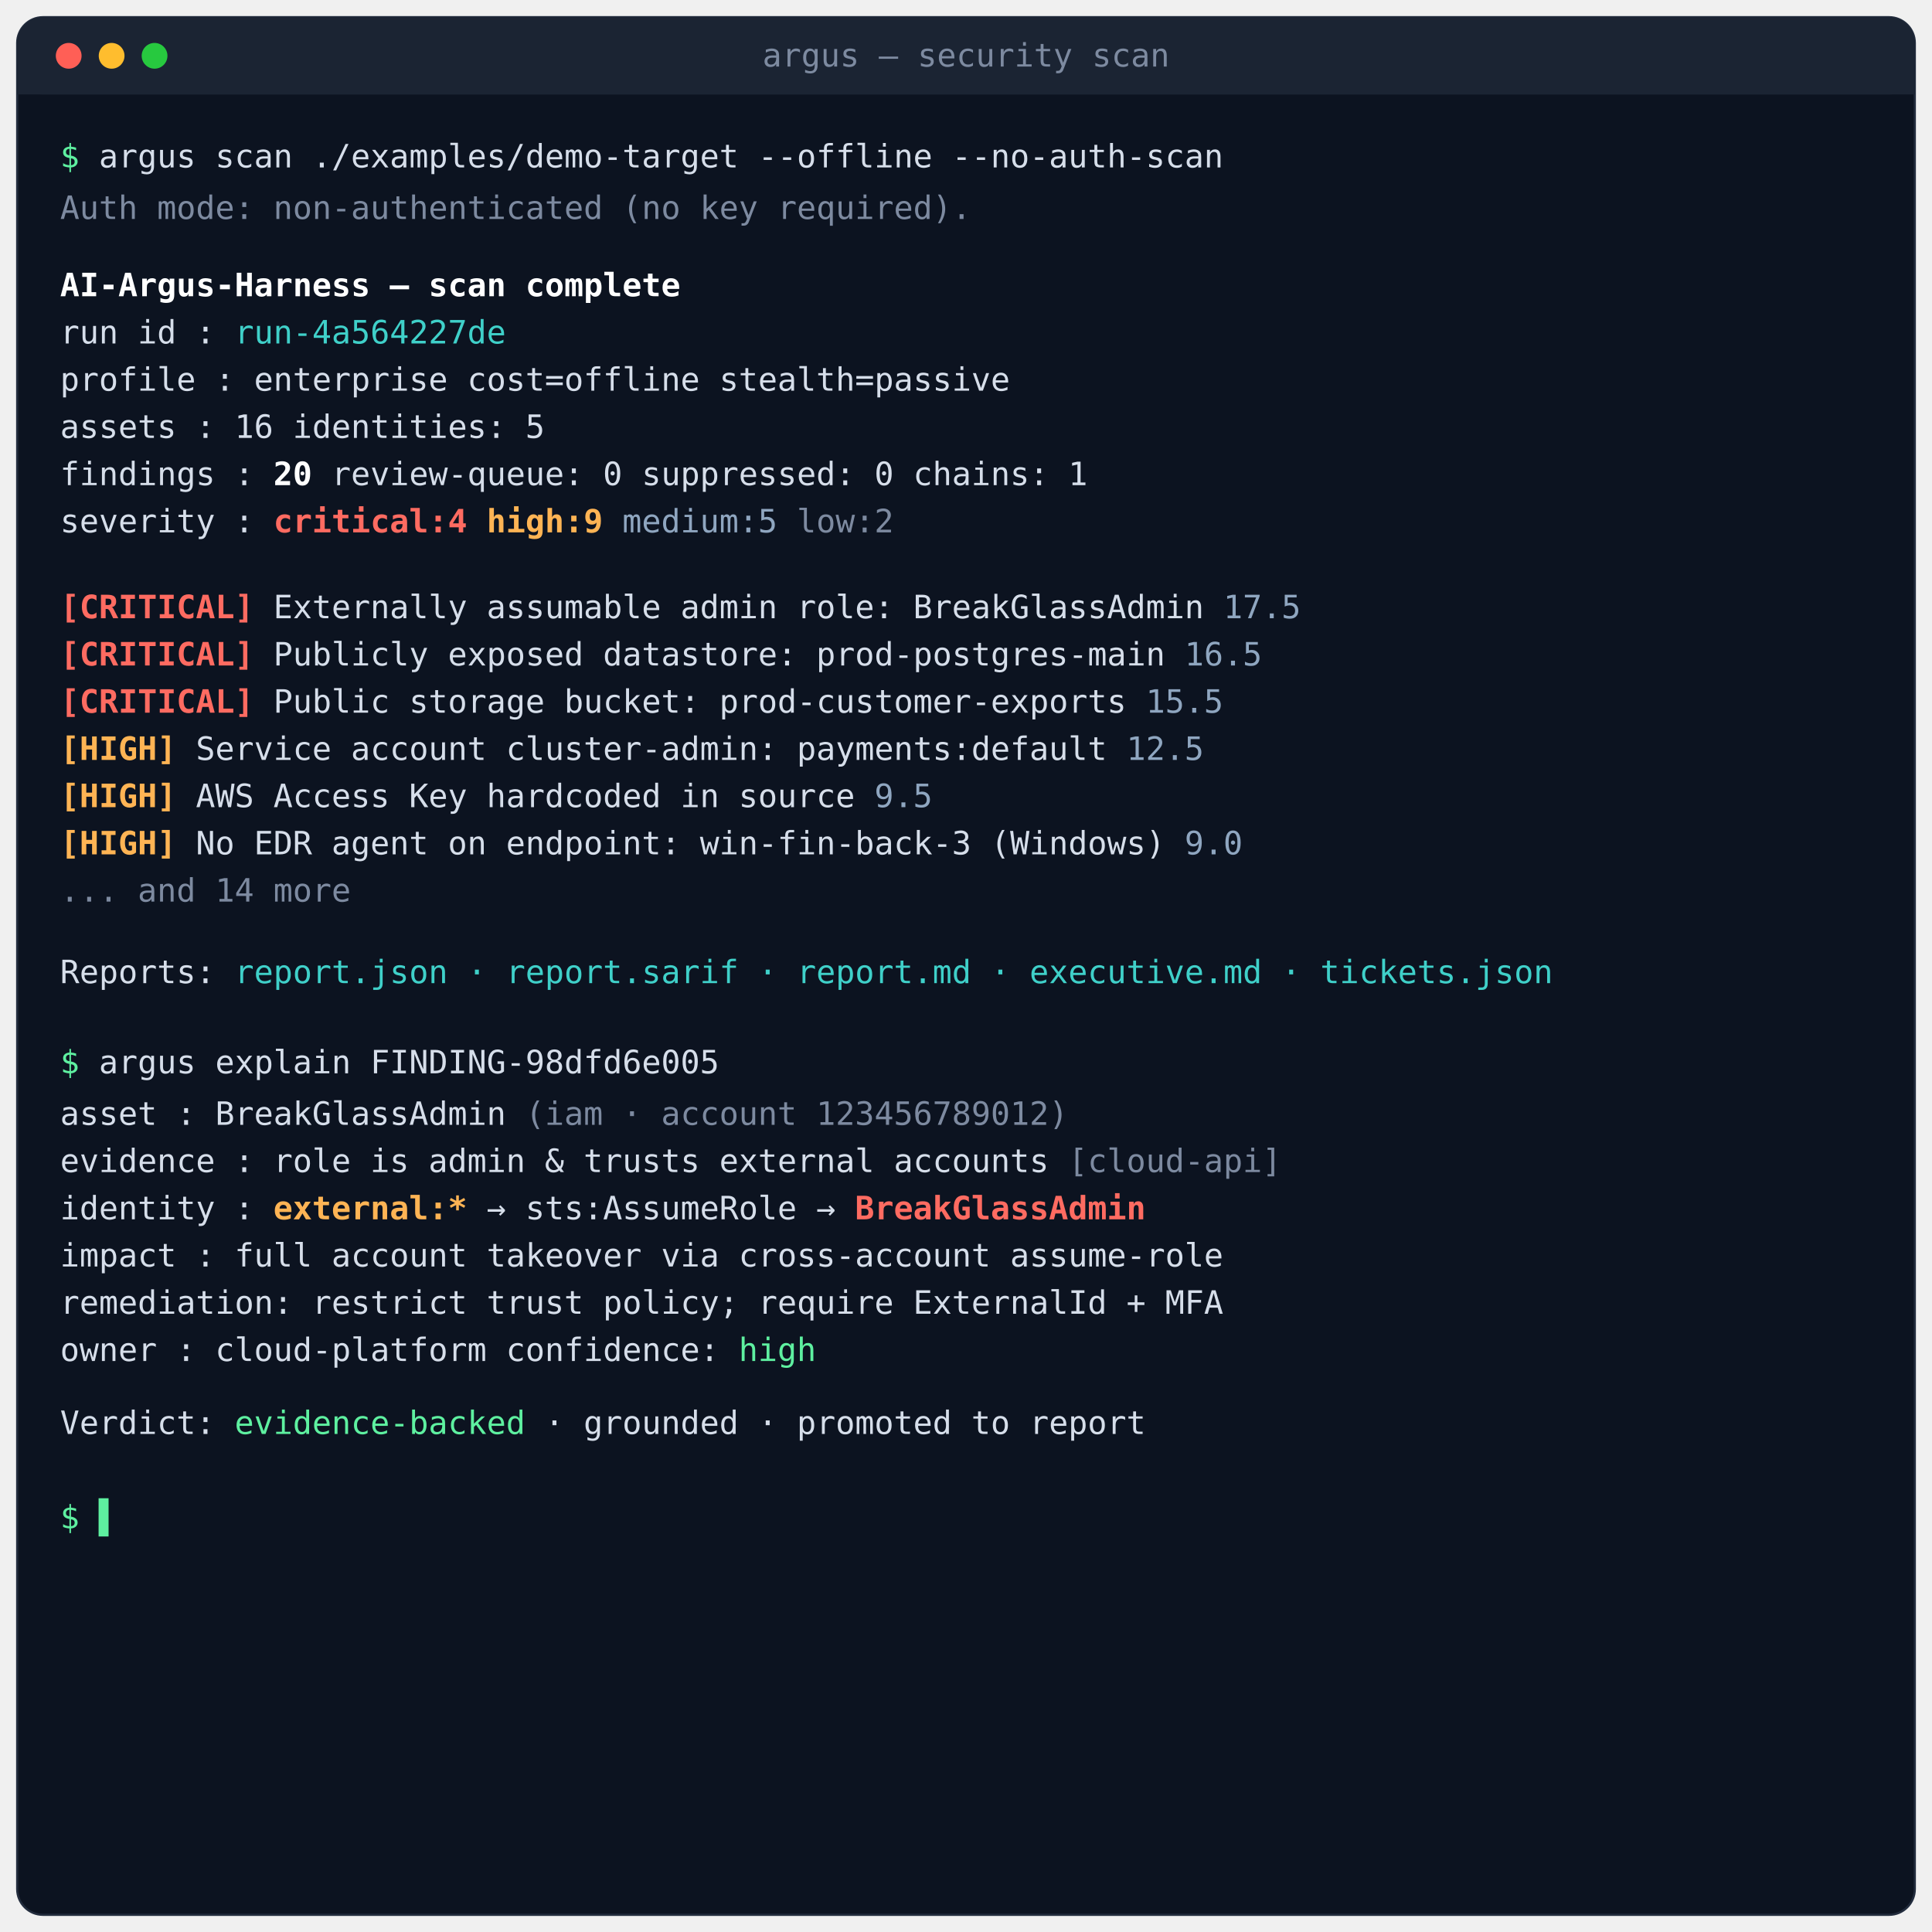
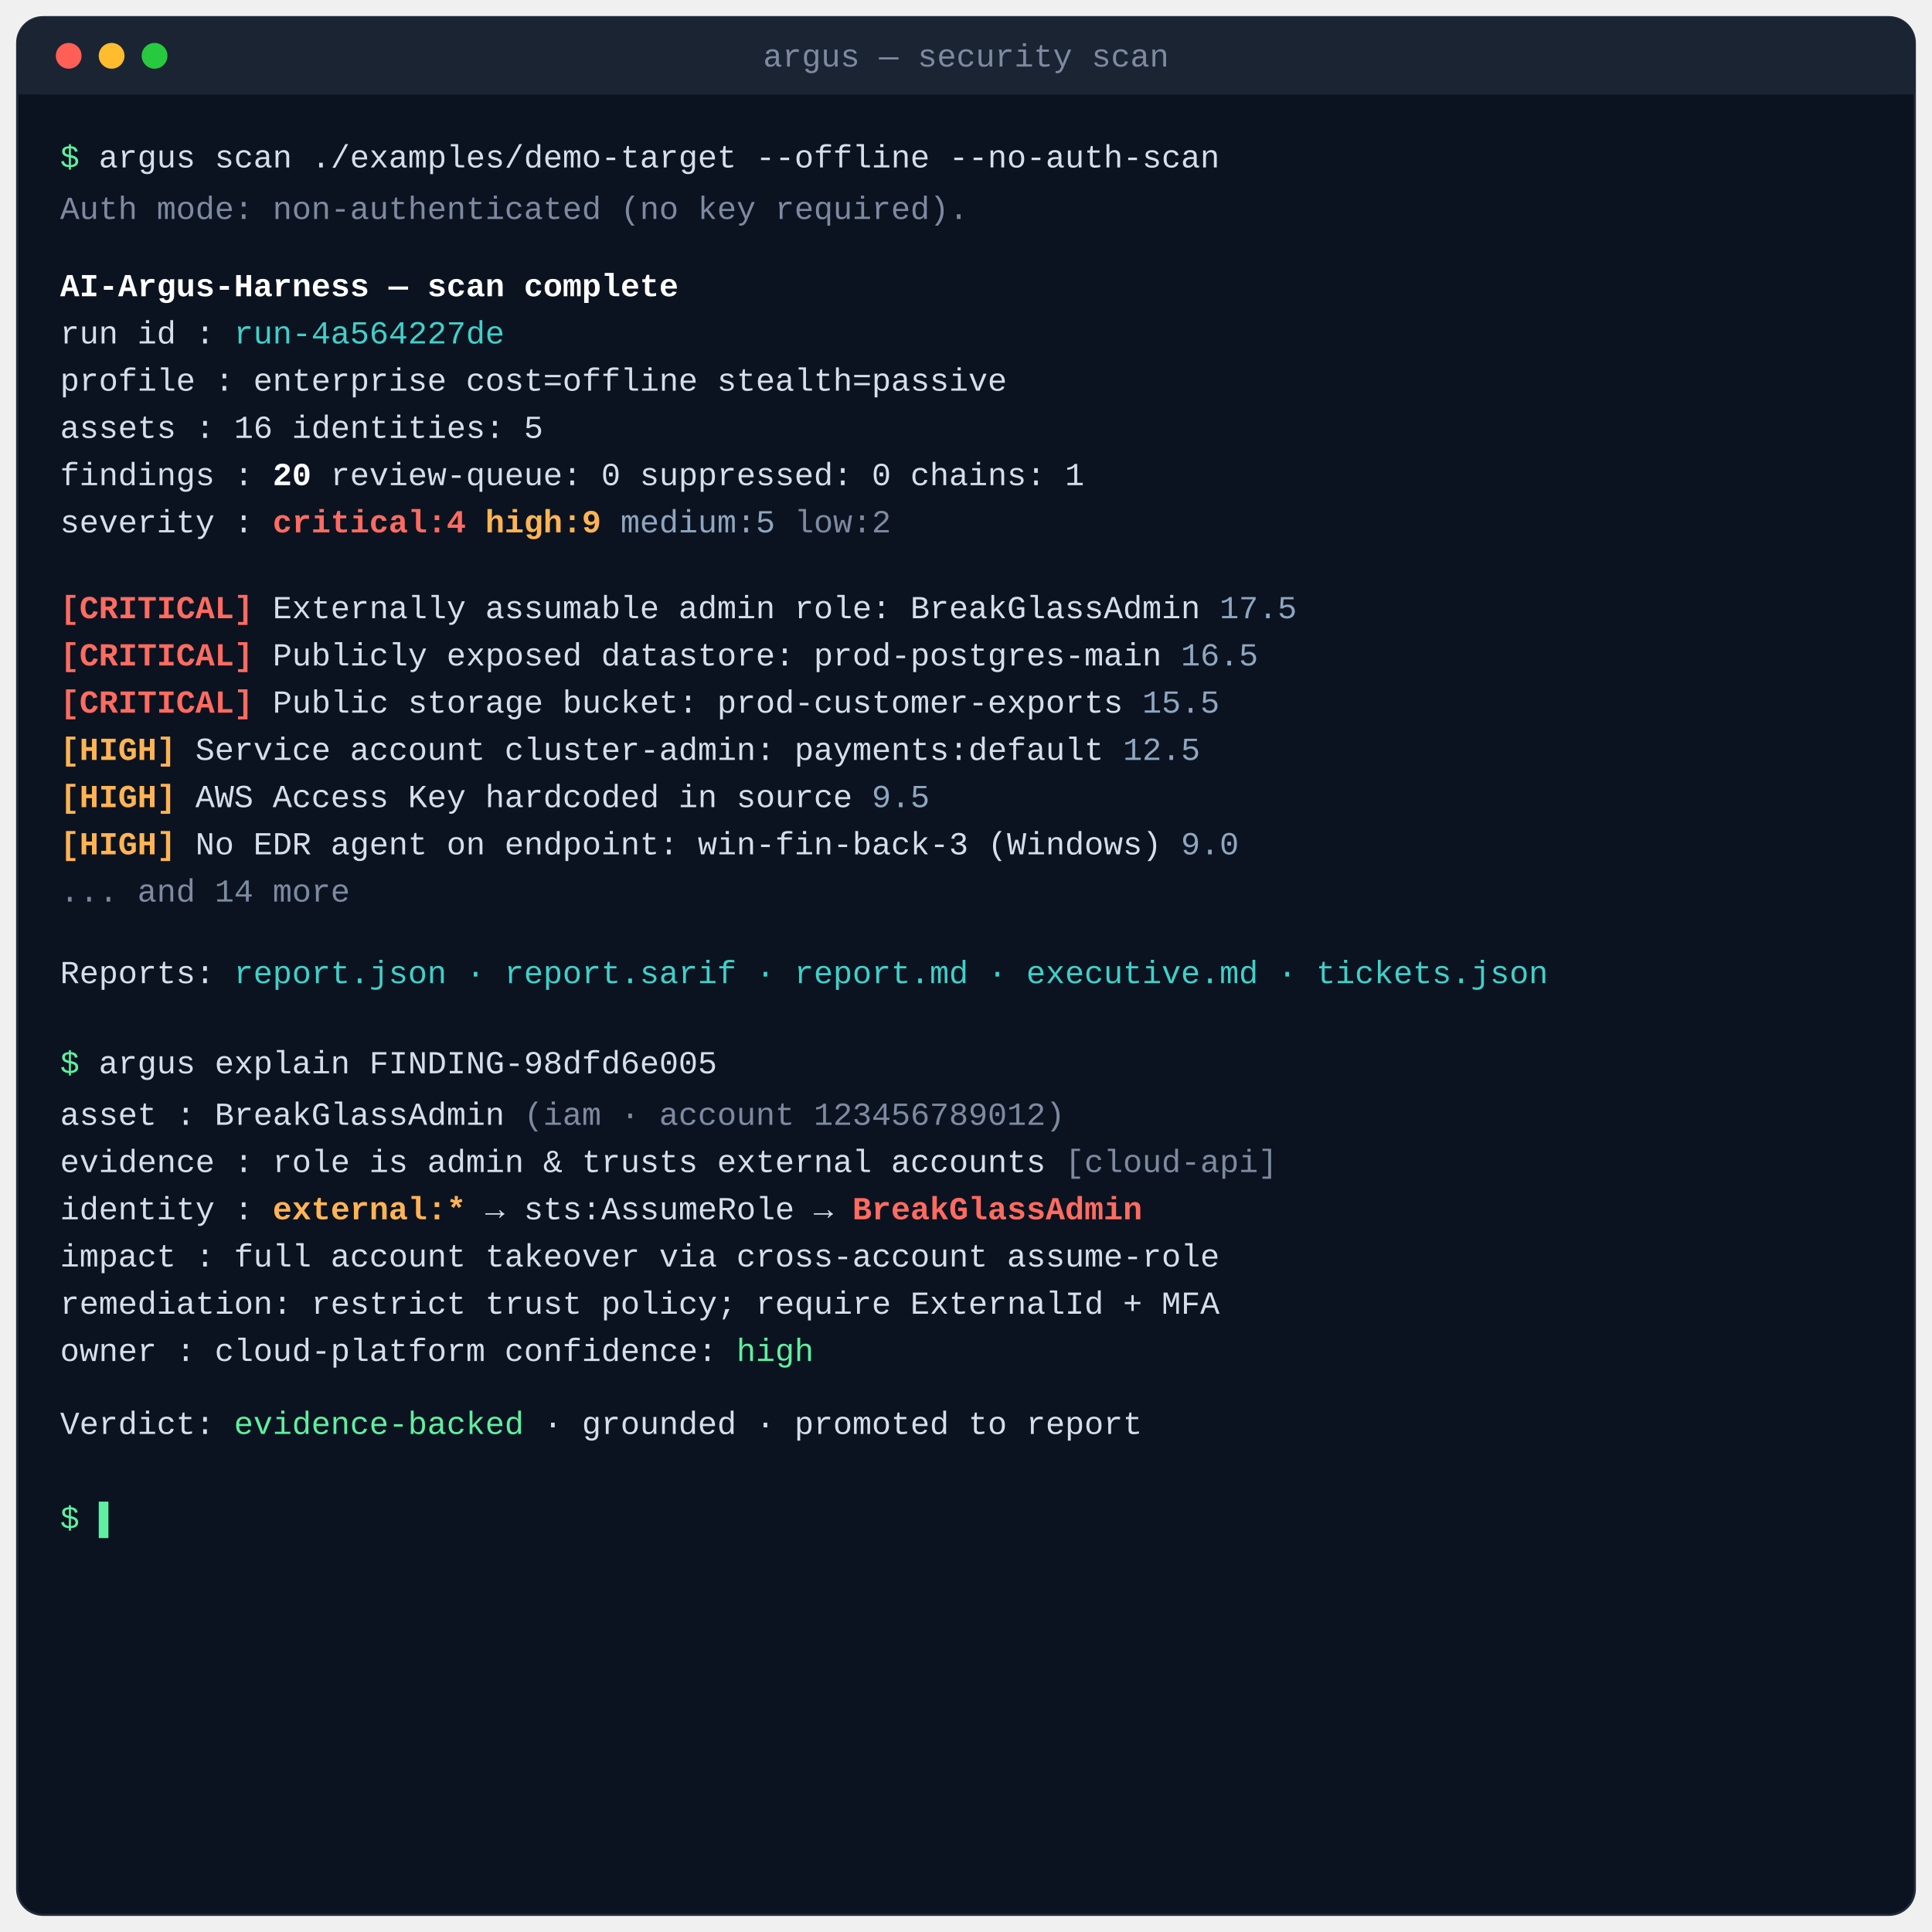
- <svg xmlns="http://www.w3.org/2000/svg" width="900" height="900" viewBox="0 0 900 900" font-family="SFMono-Regular, Menlo, Consolas, 'DejaVu Sans Mono', monospace">
+ <svg xmlns="http://www.w3.org/2000/svg" width="900" height="900" viewBox="0 0 900 900" font-family="ui-monospace, SFMono-Regular, 'SF Mono', Menlo, Consolas, 'Liberation Mono', monospace">
  <defs>
    <style>
      .t  { font-size:15px; }
      .dim{ fill:#7d8aa0; }
      .fg { fill:#d6deea; }
      .wh { fill:#ffffff; font-weight:700; }
      .grn{ fill:#5ef0a0; }
      .tl { fill:#3fd0c9; }
      .crit{ fill:#ff6b61; font-weight:700; }
      .high{ fill:#ffb454; font-weight:700; }
      .num{ fill:#8fa6c0; }
    </style>
  </defs>
  <rect x="8" y="8" width="884" height="884" rx="12" fill="#0c1320" stroke="#222c3d" />
  <rect x="8" y="8" width="884" height="36" rx="12" fill="#1b2433" />
  <rect x="8" y="30" width="884" height="14" fill="#1b2433" />
  <circle cx="32" cy="26" r="6" fill="#ff5f56" />
  <circle cx="52" cy="26" r="6" fill="#ffbd2e" />
  <circle cx="72" cy="26" r="6" fill="#27c93f" />
  <text x="450" y="31" text-anchor="middle" class="t dim">argus — security scan</text>
  <g class="t">
    <text x="28" y="78">
      <tspan class="grn">$</tspan>
      <tspan class="fg">argus scan ./examples/demo-target --offline --no-auth-scan</tspan>
    </text>
    <text x="28" y="102" class="dim">Auth mode: non-authenticated (no key required).</text>
    <text x="28" y="138" class="wh">AI-Argus-Harness — scan complete</text>
    <text x="28" y="160" class="fg">  run id    : <tspan class="tl">run-4a564227de</tspan>
    </text>
    <text x="28" y="182" class="fg">  profile   : enterprise  cost=offline  stealth=passive</text>
    <text x="28" y="204" class="fg">  assets    : 16   identities: 5</text>
    <text x="28" y="226" class="fg">  findings  : <tspan class="wh">20</tspan>   review-queue: 0   suppressed: 0   chains: 1</text>
    <text x="28" y="248" class="fg">  severity  : <tspan class="crit">critical:4</tspan>
      <tspan class="high">high:9</tspan>
      <tspan class="num">medium:5</tspan>
      <tspan class="dim">low:2</tspan>
    </text>
    <text x="28" y="288">
      <tspan class="crit">  [CRITICAL]</tspan>
      <tspan class="fg">Externally assumable admin role: BreakGlassAdmin</tspan>
      <tspan class="num">17.5</tspan>
    </text>
    <text x="28" y="310">
      <tspan class="crit">  [CRITICAL]</tspan>
      <tspan class="fg">Publicly exposed datastore: prod-postgres-main</tspan>
      <tspan class="num">16.5</tspan>
    </text>
    <text x="28" y="332">
      <tspan class="crit">  [CRITICAL]</tspan>
      <tspan class="fg">Public storage bucket: prod-customer-exports</tspan>
      <tspan class="num">15.5</tspan>
    </text>
    <text x="28" y="354">
      <tspan class="high">  [HIGH]    </tspan>
      <tspan class="fg">Service account cluster-admin: payments:default</tspan>
      <tspan class="num">12.5</tspan>
    </text>
    <text x="28" y="376">
      <tspan class="high">  [HIGH]    </tspan>
      <tspan class="fg">AWS Access Key hardcoded in source</tspan>
      <tspan class="num">9.5</tspan>
    </text>
    <text x="28" y="398">
      <tspan class="high">  [HIGH]    </tspan>
      <tspan class="fg">No EDR agent on endpoint: win-fin-back-3 (Windows)</tspan>
      <tspan class="num">9.0</tspan>
    </text>
    <text x="28" y="420" class="dim">  ... and 14 more</text>
    <text x="28" y="458" class="fg">Reports: <tspan class="tl">report.json · report.sarif · report.md · executive.md · tickets.json</tspan>
    </text>
    <text x="28" y="500">
      <tspan class="grn">$</tspan>
      <tspan class="fg">argus explain FINDING-98dfd6e005</tspan>
    </text>
    <text x="28" y="524" class="fg">  asset      : BreakGlassAdmin <tspan class="dim">(iam · account 123456789012)</tspan>
    </text>
    <text x="28" y="546" class="fg">  evidence   : role is admin &amp; trusts external accounts <tspan class="dim">[cloud-api]</tspan>
    </text>
    <text x="28" y="568" class="fg">  identity   : <tspan class="high">external:*</tspan> → sts:AssumeRole → <tspan class="crit">BreakGlassAdmin</tspan>
    </text>
    <text x="28" y="590" class="fg">  impact     : full account takeover via cross-account assume-role</text>
    <text x="28" y="612" class="fg">  remediation: restrict trust policy; require ExternalId + MFA</text>
    <text x="28" y="634" class="fg">  owner      : cloud-platform   confidence: <tspan class="grn">high</tspan>
    </text>
    <text x="28" y="668" class="fg">Verdict: <tspan class="grn">evidence-backed</tspan> · grounded · promoted to report</text>
    <text x="28" y="712">
      <tspan class="grn">$</tspan>
      <tspan class="grn">▌</tspan>
    </text>
  </g>
</svg>
